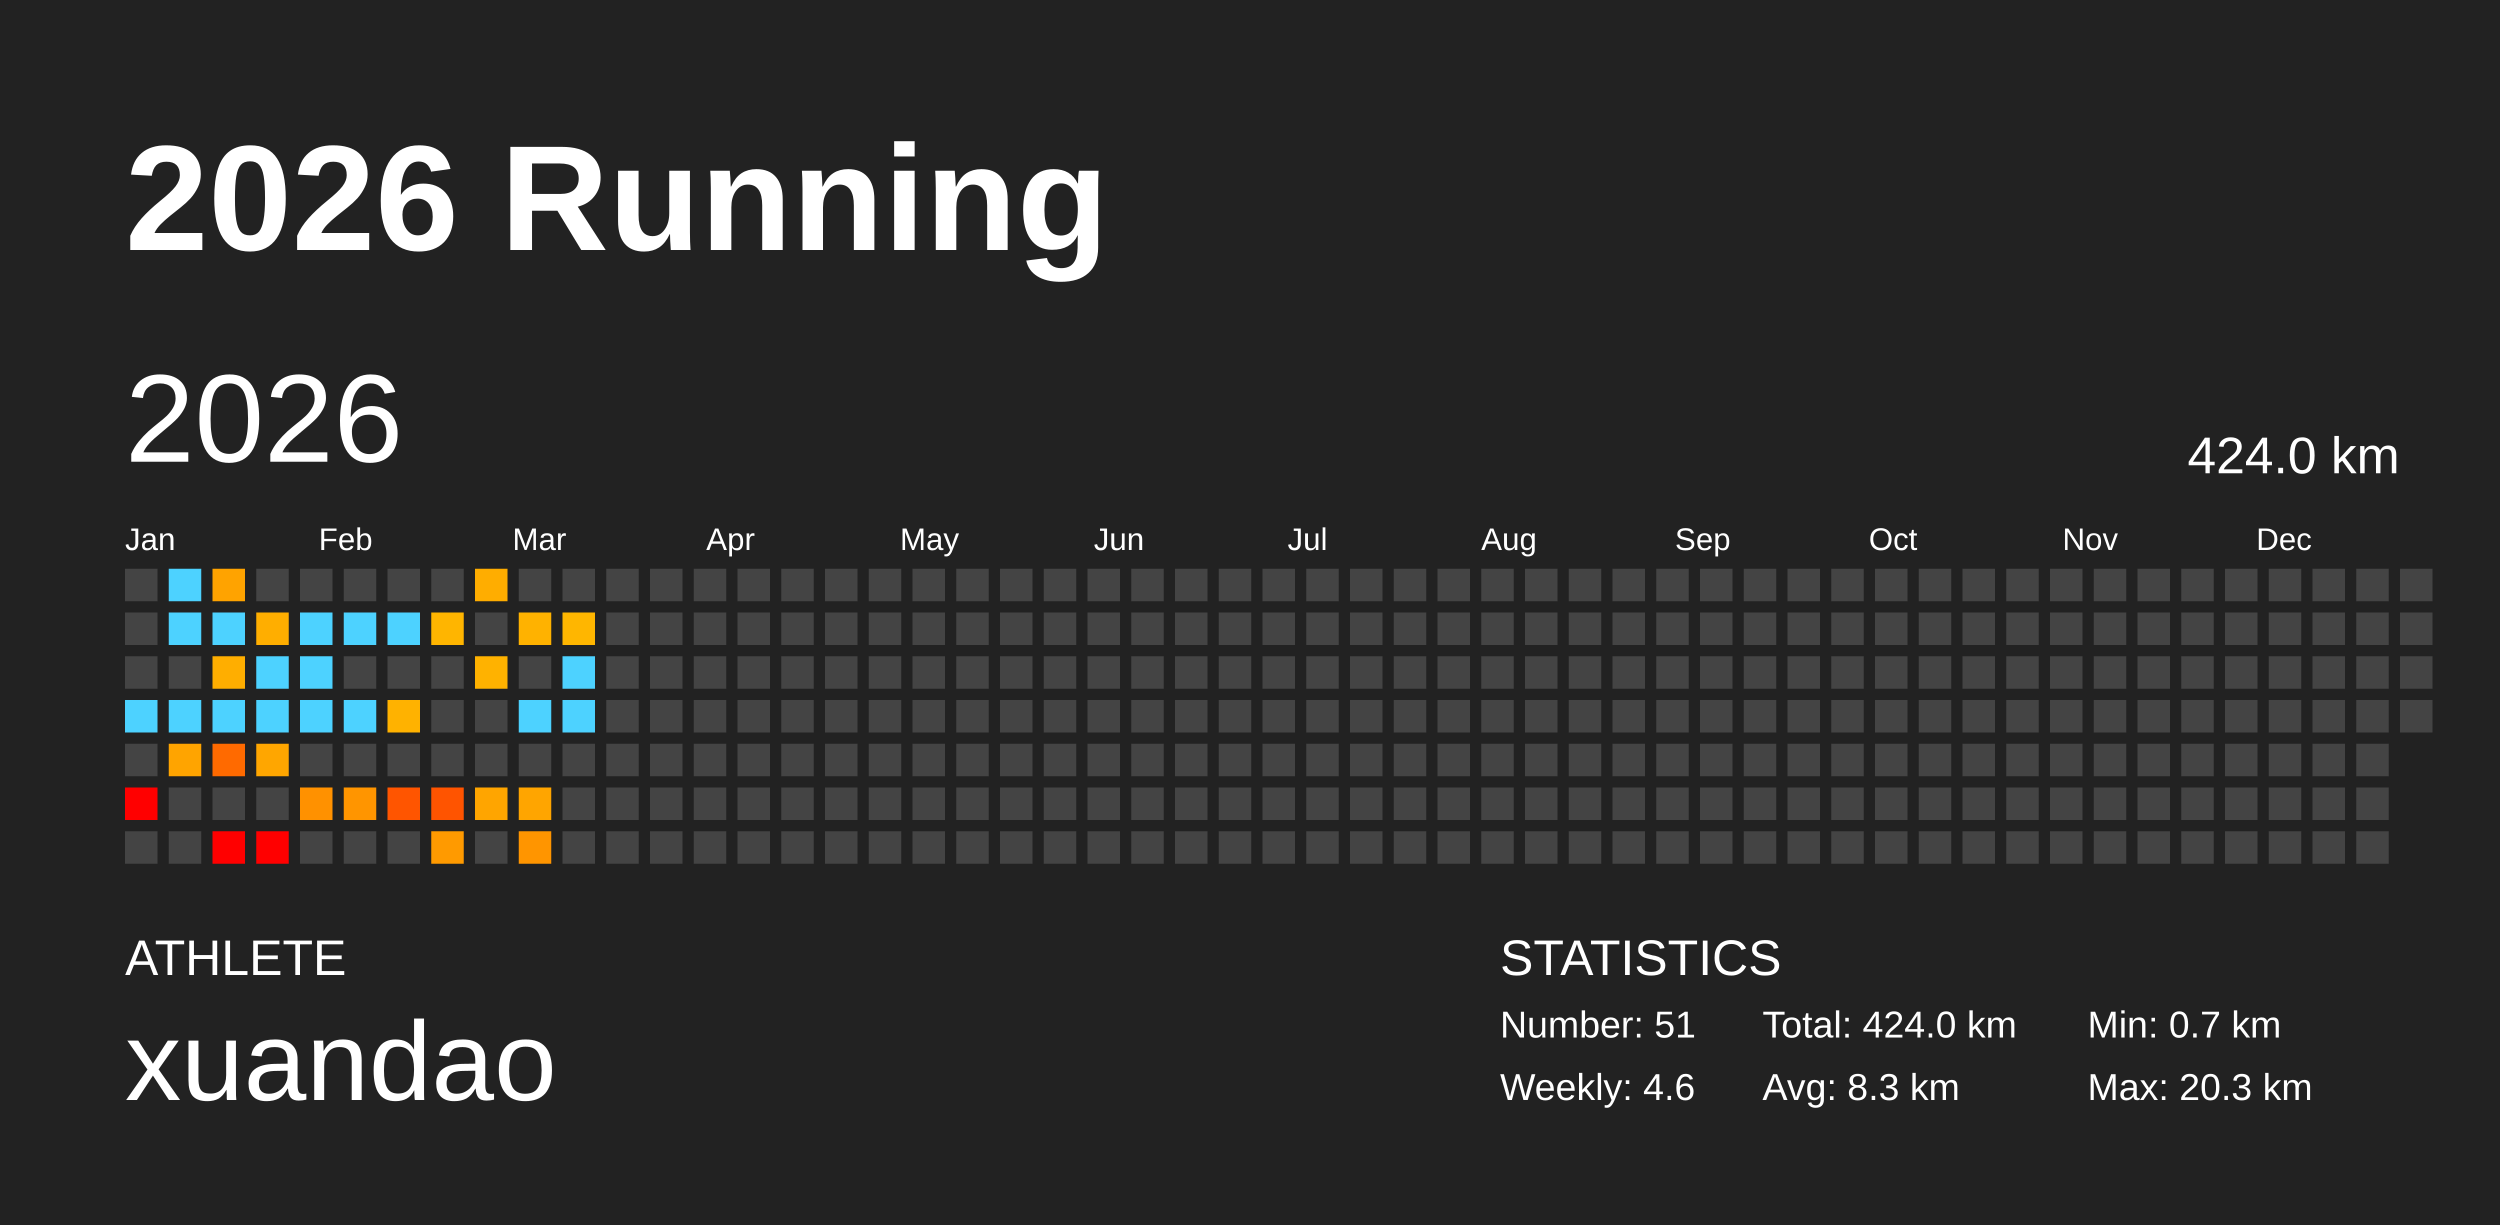
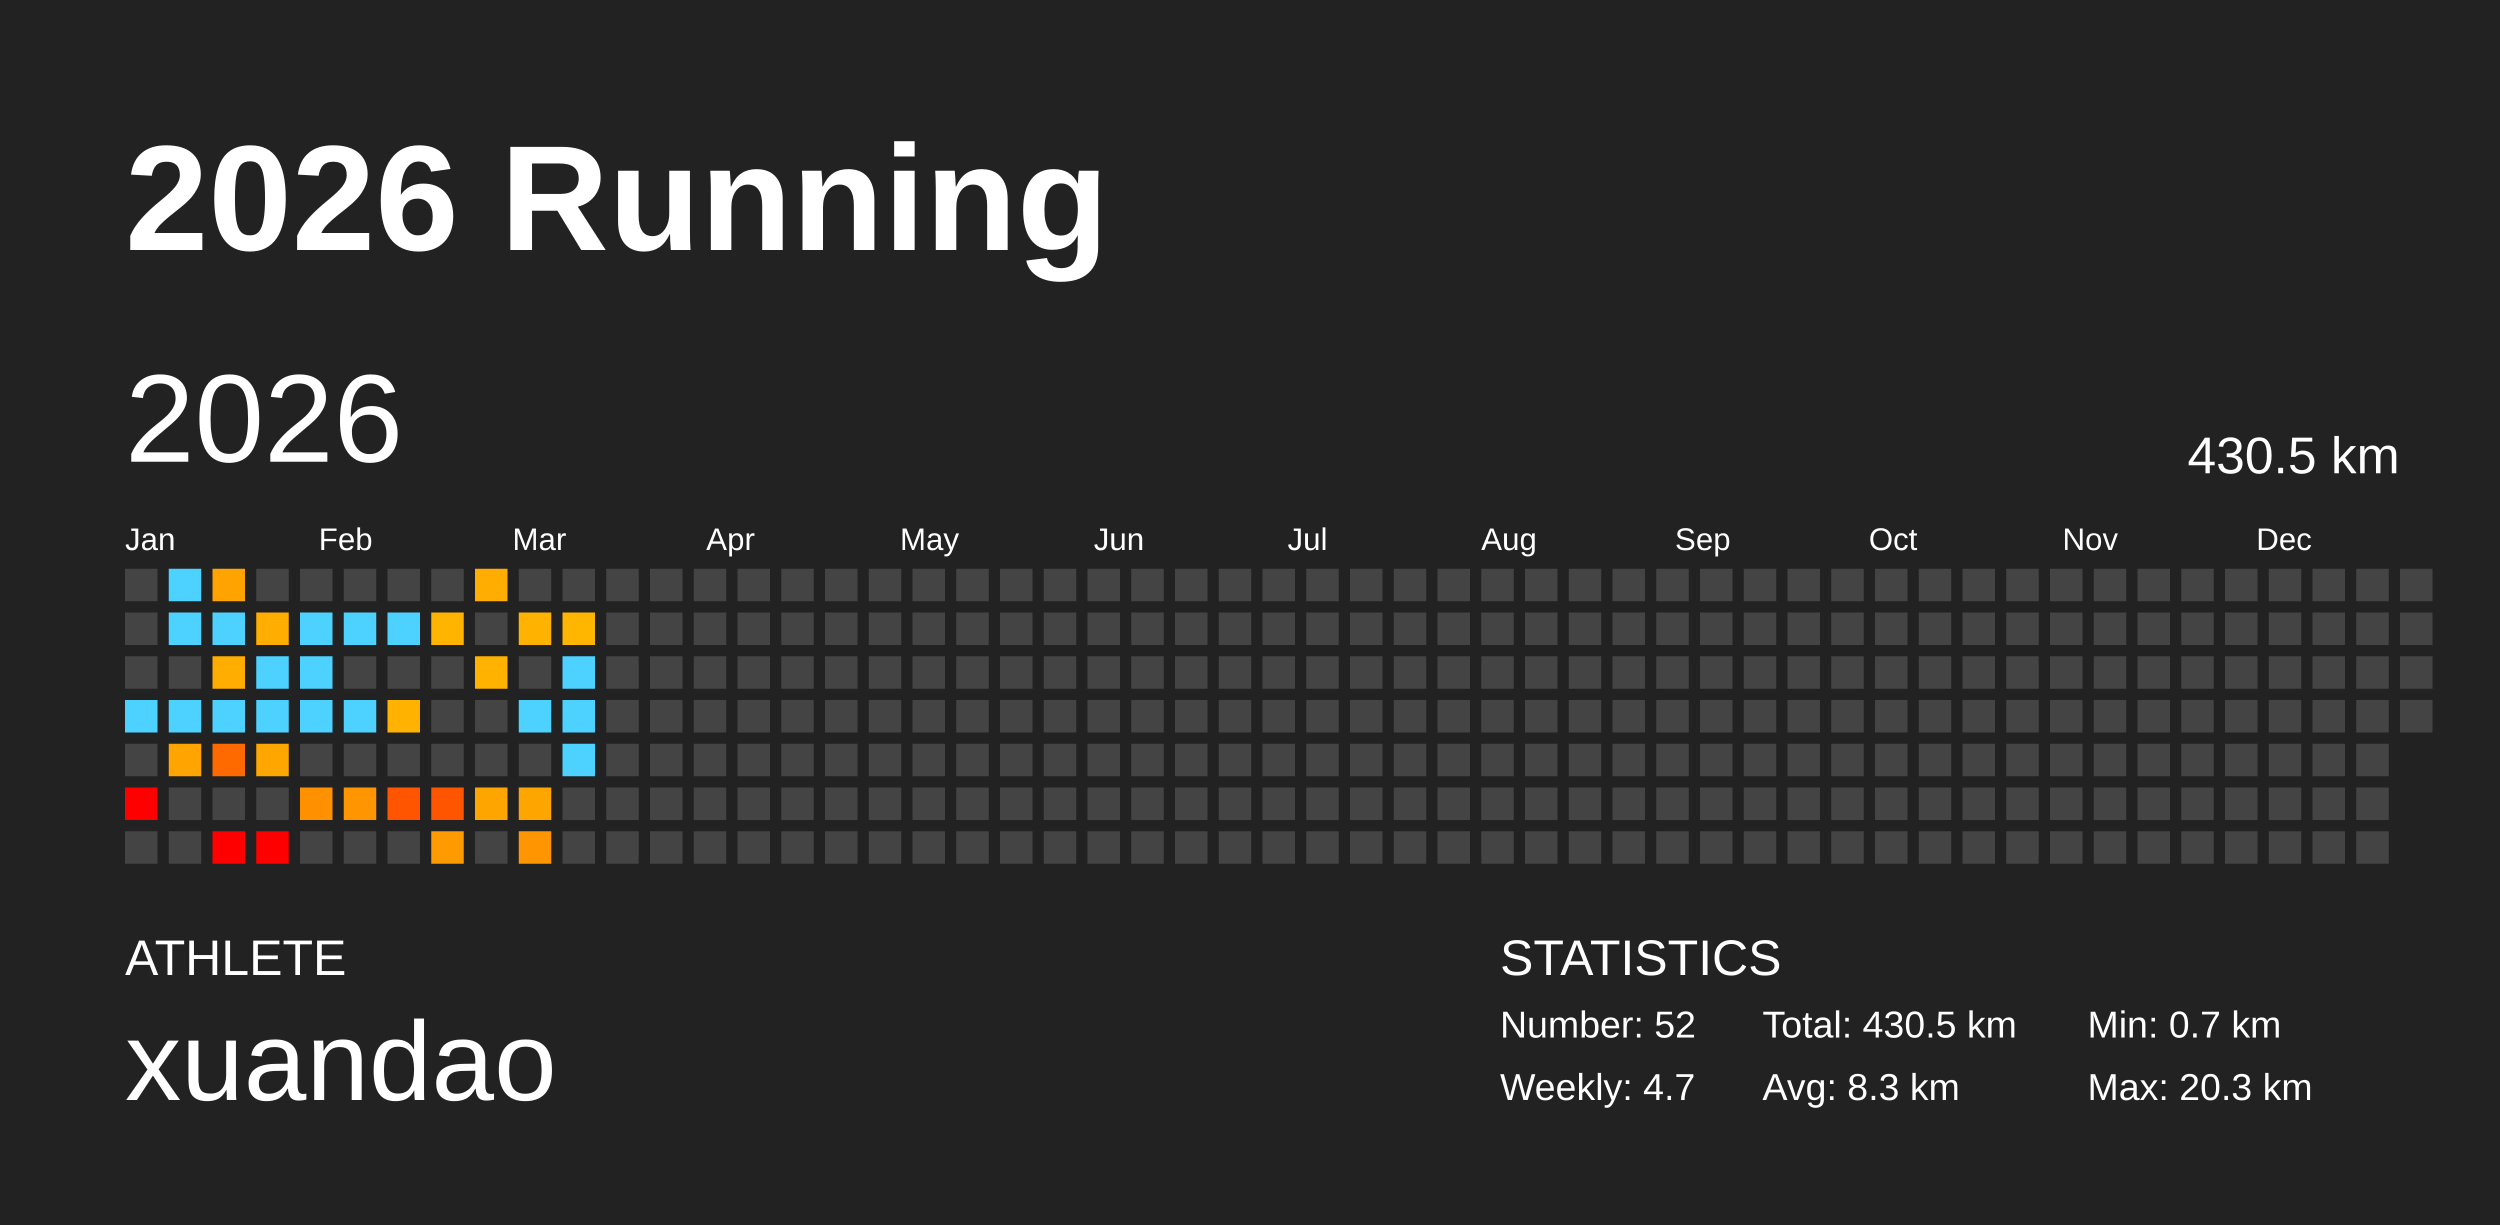
<svg xmlns="http://www.w3.org/2000/svg" baseProfile="full" height="98mm" version="1.1" viewBox="0,0,200,98" width="200mm">
  <defs />
  <rect fill="#222222" height="98" width="200" x="0" y="0" />
  <text fill="#FFFFFF" style="font-size:12px; font-family:Arial; font-weight:bold;" x="10" y="20">2026 Running</text>
  <text fill="#FFFFFF" style="font-size:4px; font-family:Arial" x="10" y="78">ATHLETE</text>
  <text fill="#FFFFFF" style="font-size:9px; font-family:Arial" x="10" y="88">xuandao</text>
  <text fill="#FFFFFF" style="font-size:4px; font-family:Arial" x="120" y="78">STATISTICS</text>
-   <text fill="#FFFFFF" style="font-size:3px; font-family:Arial" x="120" y="83">Number: 51</text>
-   <text fill="#FFFFFF" style="font-size:3px; font-family:Arial" x="120" y="88">Weekly: 4.6</text>
-   <text fill="#FFFFFF" style="font-size:3px; font-family:Arial" x="141" y="83">Total: 424.0 km</text>
+   <text fill="#FFFFFF" style="font-size:3px; font-family:Arial" x="120" y="83">Number: 52</text>
+   <text fill="#FFFFFF" style="font-size:3px; font-family:Arial" x="120" y="88">Weekly: 4.7</text>
+   <text fill="#FFFFFF" style="font-size:3px; font-family:Arial" x="141" y="83">Total: 430.5 km</text>
  <text fill="#FFFFFF" style="font-size:3px; font-family:Arial" x="141" y="88">Avg: 8.3 km</text>
  <text fill="#FFFFFF" style="font-size:3px; font-family:Arial" x="167" y="83">Min: 0.7 km</text>
  <text fill="#FFFFFF" style="font-size:3px; font-family:Arial" x="167" y="88">Max: 20.3 km</text>
  <text dominant-baseline="hanging" fill="#FFFFFF" style="font-size:10.0px; font-family:Arial;" x="10" y="30">2026</text>
-   <text dominant-baseline="hanging" fill="#FFFFFF" style="font-size:4.125px; font-family:Arial;" x="175" y="35">424.0 km</text>
+   <text dominant-baseline="hanging" fill="#FFFFFF" style="font-size:4.125px; font-family:Arial;" x="175" y="35">430.5 km</text>
  <text fill="#FFFFFF" style="font-size:2.5px; font-family:Arial" x="10.0" y="44">Jan</text>
  <text fill="#FFFFFF" style="font-size:2.5px; font-family:Arial" x="25.5" y="44">Feb</text>
  <text fill="#FFFFFF" style="font-size:2.5px; font-family:Arial" x="41.0" y="44">Mar</text>
  <text fill="#FFFFFF" style="font-size:2.5px; font-family:Arial" x="56.5" y="44">Apr</text>
  <text fill="#FFFFFF" style="font-size:2.5px; font-family:Arial" x="72.0" y="44">May</text>
  <text fill="#FFFFFF" style="font-size:2.5px; font-family:Arial" x="87.5" y="44">Jun</text>
  <text fill="#FFFFFF" style="font-size:2.5px; font-family:Arial" x="103.0" y="44">Jul</text>
  <text fill="#FFFFFF" style="font-size:2.5px; font-family:Arial" x="118.5" y="44">Aug</text>
  <text fill="#FFFFFF" style="font-size:2.5px; font-family:Arial" x="134.0" y="44">Sep</text>
  <text fill="#FFFFFF" style="font-size:2.5px; font-family:Arial" x="149.5" y="44">Oct</text>
  <text fill="#FFFFFF" style="font-size:2.5px; font-family:Arial" x="165.0" y="44">Nov</text>
  <text fill="#FFFFFF" style="font-size:2.5px; font-family:Arial" x="180.5" y="44">Dec</text>
  <rect fill="#444444" height="2.6" width="2.6" x="10.0" y="45.5" />
  <rect fill="#444444" height="2.6" width="2.6" x="10.0" y="49.0" />
  <rect fill="#444444" height="2.6" width="2.6" x="10.0" y="52.5" />
  <rect fill="#4dd2ff" height="2.6" width="2.6" x="10.0" y="56.0" />
  <rect fill="#444444" height="2.6" width="2.6" x="10.0" y="59.5" />
  <rect fill="red" height="2.6" width="2.6" x="10.0" y="63.0" />
  <rect fill="#444444" height="2.6" width="2.6" x="10.0" y="66.5" />
  <rect fill="#4dd2ff" height="2.6" width="2.6" x="13.5" y="45.5" />
  <rect fill="#4dd2ff" height="2.6" width="2.6" x="13.5" y="49.0" />
  <rect fill="#444444" height="2.6" width="2.6" x="13.5" y="52.5" />
  <rect fill="#4dd2ff" height="2.6" width="2.6" x="13.5" y="56.0" />
  <rect fill="#ffa400" height="2.6" width="2.6" x="13.5" y="59.5" />
  <rect fill="#444444" height="2.6" width="2.6" x="13.5" y="63.0" />
  <rect fill="#444444" height="2.6" width="2.6" x="13.5" y="66.5" />
  <rect fill="#ffa300" height="2.6" width="2.6" x="17.0" y="45.5" />
  <rect fill="#4dd2ff" height="2.6" width="2.6" x="17.0" y="49.0" />
  <rect fill="#ffae00" height="2.6" width="2.6" x="17.0" y="52.5" />
  <rect fill="#4dd2ff" height="2.6" width="2.6" x="17.0" y="56.0" />
  <rect fill="#ff6a00" height="2.6" width="2.6" x="17.0" y="59.5" />
  <rect fill="#444444" height="2.6" width="2.6" x="17.0" y="63.0" />
  <rect fill="red" height="2.6" width="2.6" x="17.0" y="66.5" />
  <rect fill="#444444" height="2.6" width="2.6" x="20.5" y="45.5" />
  <rect fill="#ffae00" height="2.6" width="2.6" x="20.5" y="49.0" />
  <rect fill="#4dd2ff" height="2.6" width="2.6" x="20.5" y="52.5" />
  <rect fill="#4dd2ff" height="2.6" width="2.6" x="20.5" y="56.0" />
  <rect fill="#ffa600" height="2.6" width="2.6" x="20.5" y="59.5" />
  <rect fill="#444444" height="2.6" width="2.6" x="20.5" y="63.0" />
  <rect fill="red" height="2.6" width="2.6" x="20.5" y="66.5" />
  <rect fill="#444444" height="2.6" width="2.6" x="24.0" y="45.5" />
  <rect fill="#4dd2ff" height="2.6" width="2.6" x="24.0" y="49.0" />
  <rect fill="#4dd2ff" height="2.6" width="2.6" x="24.0" y="52.5" />
  <rect fill="#4dd2ff" height="2.6" width="2.6" x="24.0" y="56.0" />
  <rect fill="#444444" height="2.6" width="2.6" x="24.0" y="59.5" />
  <rect fill="#ff9100" height="2.6" width="2.6" x="24.0" y="63.0" />
  <rect fill="#444444" height="2.6" width="2.6" x="24.0" y="66.5" />
  <rect fill="#444444" height="2.6" width="2.6" x="27.5" y="45.5" />
  <rect fill="#4dd2ff" height="2.6" width="2.6" x="27.5" y="49.0" />
  <rect fill="#444444" height="2.6" width="2.6" x="27.5" y="52.5" />
  <rect fill="#4dd2ff" height="2.6" width="2.6" x="27.5" y="56.0" />
  <rect fill="#444444" height="2.6" width="2.6" x="27.5" y="59.5" />
  <rect fill="#ff9500" height="2.6" width="2.6" x="27.5" y="63.0" />
  <rect fill="#444444" height="2.6" width="2.6" x="27.5" y="66.5" />
  <rect fill="#444444" height="2.6" width="2.6" x="31.0" y="45.5" />
  <rect fill="#4dd2ff" height="2.6" width="2.6" x="31.0" y="49.0" />
  <rect fill="#444444" height="2.6" width="2.6" x="31.0" y="52.5" />
  <rect fill="#ffb200" height="2.6" width="2.6" x="31.0" y="56.0" />
  <rect fill="#444444" height="2.6" width="2.6" x="31.0" y="59.5" />
  <rect fill="#ff5500" height="2.6" width="2.6" x="31.0" y="63.0" />
  <rect fill="#444444" height="2.6" width="2.6" x="31.0" y="66.5" />
  <rect fill="#444444" height="2.6" width="2.6" x="34.5" y="45.5" />
  <rect fill="#ffb500" height="2.6" width="2.6" x="34.5" y="49.0" />
  <rect fill="#444444" height="2.6" width="2.6" x="34.5" y="52.5" />
  <rect fill="#444444" height="2.6" width="2.6" x="34.5" y="56.0" />
  <rect fill="#444444" height="2.6" width="2.6" x="34.5" y="59.5" />
  <rect fill="#ff5400" height="2.6" width="2.6" x="34.5" y="63.0" />
  <rect fill="#ff9a00" height="2.6" width="2.6" x="34.5" y="66.5" />
  <rect fill="#ffad00" height="2.6" width="2.6" x="38.0" y="45.5" />
  <rect fill="#444444" height="2.6" width="2.6" x="38.0" y="49.0" />
  <rect fill="#ffb200" height="2.6" width="2.6" x="38.0" y="52.5" />
  <rect fill="#444444" height="2.6" width="2.6" x="38.0" y="56.0" />
  <rect fill="#444444" height="2.6" width="2.6" x="38.0" y="59.5" />
  <rect fill="#ffa500" height="2.6" width="2.6" x="38.0" y="63.0" />
  <rect fill="#444444" height="2.6" width="2.6" x="38.0" y="66.5" />
  <rect fill="#444444" height="2.6" width="2.6" x="41.5" y="45.5" />
  <rect fill="#ffb200" height="2.6" width="2.6" x="41.5" y="49.0" />
  <rect fill="#444444" height="2.6" width="2.6" x="41.5" y="52.5" />
  <rect fill="#4dd2ff" height="2.6" width="2.6" x="41.5" y="56.0" />
  <rect fill="#444444" height="2.6" width="2.6" x="41.5" y="59.5" />
  <rect fill="#ffa500" height="2.6" width="2.6" x="41.5" y="63.0" />
  <rect fill="#ff9500" height="2.6" width="2.6" x="41.5" y="66.5" />
  <rect fill="#444444" height="2.6" width="2.6" x="45.0" y="45.5" />
  <rect fill="#ffb600" height="2.6" width="2.6" x="45.0" y="49.0" />
  <rect fill="#4dd2ff" height="2.6" width="2.6" x="45.0" y="52.5" />
  <rect fill="#4dd2ff" height="2.6" width="2.6" x="45.0" y="56.0" />
-   <rect fill="#444444" height="2.6" width="2.6" x="45.0" y="59.5" />
+   <rect fill="#4dd2ff" height="2.6" width="2.6" x="45.0" y="59.5" />
  <rect fill="#444444" height="2.6" width="2.6" x="45.0" y="63.0" />
  <rect fill="#444444" height="2.6" width="2.6" x="45.0" y="66.5" />
  <rect fill="#444444" height="2.6" width="2.6" x="48.5" y="45.5" />
  <rect fill="#444444" height="2.6" width="2.6" x="48.5" y="49.0" />
  <rect fill="#444444" height="2.6" width="2.6" x="48.5" y="52.5" />
  <rect fill="#444444" height="2.6" width="2.6" x="48.5" y="56.0" />
  <rect fill="#444444" height="2.6" width="2.6" x="48.5" y="59.5" />
  <rect fill="#444444" height="2.6" width="2.6" x="48.5" y="63.0" />
  <rect fill="#444444" height="2.6" width="2.6" x="48.5" y="66.5" />
  <rect fill="#444444" height="2.6" width="2.6" x="52.0" y="45.5" />
  <rect fill="#444444" height="2.6" width="2.6" x="52.0" y="49.0" />
  <rect fill="#444444" height="2.6" width="2.6" x="52.0" y="52.5" />
  <rect fill="#444444" height="2.6" width="2.6" x="52.0" y="56.0" />
  <rect fill="#444444" height="2.6" width="2.6" x="52.0" y="59.5" />
  <rect fill="#444444" height="2.6" width="2.6" x="52.0" y="63.0" />
  <rect fill="#444444" height="2.6" width="2.6" x="52.0" y="66.5" />
  <rect fill="#444444" height="2.6" width="2.6" x="55.5" y="45.5" />
  <rect fill="#444444" height="2.6" width="2.6" x="55.5" y="49.0" />
  <rect fill="#444444" height="2.6" width="2.6" x="55.5" y="52.5" />
  <rect fill="#444444" height="2.6" width="2.6" x="55.5" y="56.0" />
  <rect fill="#444444" height="2.6" width="2.6" x="55.5" y="59.5" />
  <rect fill="#444444" height="2.6" width="2.6" x="55.5" y="63.0" />
  <rect fill="#444444" height="2.6" width="2.6" x="55.5" y="66.5" />
  <rect fill="#444444" height="2.6" width="2.6" x="59.0" y="45.5" />
  <rect fill="#444444" height="2.6" width="2.6" x="59.0" y="49.0" />
  <rect fill="#444444" height="2.6" width="2.6" x="59.0" y="52.5" />
  <rect fill="#444444" height="2.6" width="2.6" x="59.0" y="56.0" />
  <rect fill="#444444" height="2.6" width="2.6" x="59.0" y="59.5" />
  <rect fill="#444444" height="2.6" width="2.6" x="59.0" y="63.0" />
  <rect fill="#444444" height="2.6" width="2.6" x="59.0" y="66.5" />
  <rect fill="#444444" height="2.6" width="2.6" x="62.5" y="45.5" />
  <rect fill="#444444" height="2.6" width="2.6" x="62.5" y="49.0" />
  <rect fill="#444444" height="2.6" width="2.6" x="62.5" y="52.5" />
  <rect fill="#444444" height="2.6" width="2.6" x="62.5" y="56.0" />
  <rect fill="#444444" height="2.6" width="2.6" x="62.5" y="59.5" />
  <rect fill="#444444" height="2.6" width="2.6" x="62.5" y="63.0" />
  <rect fill="#444444" height="2.6" width="2.6" x="62.5" y="66.5" />
  <rect fill="#444444" height="2.6" width="2.6" x="66.0" y="45.5" />
  <rect fill="#444444" height="2.6" width="2.6" x="66.0" y="49.0" />
  <rect fill="#444444" height="2.6" width="2.6" x="66.0" y="52.5" />
  <rect fill="#444444" height="2.6" width="2.6" x="66.0" y="56.0" />
  <rect fill="#444444" height="2.6" width="2.6" x="66.0" y="59.5" />
  <rect fill="#444444" height="2.6" width="2.6" x="66.0" y="63.0" />
  <rect fill="#444444" height="2.6" width="2.6" x="66.0" y="66.5" />
  <rect fill="#444444" height="2.6" width="2.6" x="69.5" y="45.5" />
  <rect fill="#444444" height="2.6" width="2.6" x="69.5" y="49.0" />
  <rect fill="#444444" height="2.6" width="2.6" x="69.5" y="52.5" />
  <rect fill="#444444" height="2.6" width="2.6" x="69.5" y="56.0" />
  <rect fill="#444444" height="2.6" width="2.6" x="69.5" y="59.5" />
  <rect fill="#444444" height="2.6" width="2.6" x="69.5" y="63.0" />
  <rect fill="#444444" height="2.6" width="2.6" x="69.5" y="66.5" />
  <rect fill="#444444" height="2.6" width="2.6" x="73.0" y="45.5" />
  <rect fill="#444444" height="2.6" width="2.6" x="73.0" y="49.0" />
  <rect fill="#444444" height="2.6" width="2.6" x="73.0" y="52.5" />
  <rect fill="#444444" height="2.6" width="2.6" x="73.0" y="56.0" />
  <rect fill="#444444" height="2.6" width="2.6" x="73.0" y="59.5" />
  <rect fill="#444444" height="2.6" width="2.6" x="73.0" y="63.0" />
  <rect fill="#444444" height="2.6" width="2.6" x="73.0" y="66.5" />
  <rect fill="#444444" height="2.6" width="2.6" x="76.5" y="45.5" />
  <rect fill="#444444" height="2.6" width="2.6" x="76.5" y="49.0" />
  <rect fill="#444444" height="2.6" width="2.6" x="76.5" y="52.5" />
  <rect fill="#444444" height="2.6" width="2.6" x="76.5" y="56.0" />
  <rect fill="#444444" height="2.6" width="2.6" x="76.5" y="59.5" />
  <rect fill="#444444" height="2.6" width="2.6" x="76.5" y="63.0" />
  <rect fill="#444444" height="2.6" width="2.6" x="76.5" y="66.5" />
  <rect fill="#444444" height="2.6" width="2.6" x="80.0" y="45.5" />
  <rect fill="#444444" height="2.6" width="2.6" x="80.0" y="49.0" />
  <rect fill="#444444" height="2.6" width="2.6" x="80.0" y="52.5" />
  <rect fill="#444444" height="2.6" width="2.6" x="80.0" y="56.0" />
  <rect fill="#444444" height="2.6" width="2.6" x="80.0" y="59.5" />
  <rect fill="#444444" height="2.6" width="2.6" x="80.0" y="63.0" />
  <rect fill="#444444" height="2.6" width="2.6" x="80.0" y="66.5" />
  <rect fill="#444444" height="2.6" width="2.6" x="83.5" y="45.5" />
  <rect fill="#444444" height="2.6" width="2.6" x="83.5" y="49.0" />
  <rect fill="#444444" height="2.6" width="2.6" x="83.5" y="52.5" />
  <rect fill="#444444" height="2.6" width="2.6" x="83.5" y="56.0" />
  <rect fill="#444444" height="2.6" width="2.6" x="83.5" y="59.5" />
  <rect fill="#444444" height="2.6" width="2.6" x="83.5" y="63.0" />
  <rect fill="#444444" height="2.6" width="2.6" x="83.5" y="66.5" />
  <rect fill="#444444" height="2.6" width="2.6" x="87.0" y="45.5" />
  <rect fill="#444444" height="2.6" width="2.6" x="87.0" y="49.0" />
  <rect fill="#444444" height="2.6" width="2.6" x="87.0" y="52.5" />
  <rect fill="#444444" height="2.6" width="2.6" x="87.0" y="56.0" />
  <rect fill="#444444" height="2.6" width="2.6" x="87.0" y="59.5" />
  <rect fill="#444444" height="2.6" width="2.6" x="87.0" y="63.0" />
  <rect fill="#444444" height="2.6" width="2.6" x="87.0" y="66.5" />
  <rect fill="#444444" height="2.6" width="2.6" x="90.5" y="45.5" />
  <rect fill="#444444" height="2.6" width="2.6" x="90.5" y="49.0" />
  <rect fill="#444444" height="2.6" width="2.6" x="90.5" y="52.5" />
  <rect fill="#444444" height="2.6" width="2.6" x="90.5" y="56.0" />
  <rect fill="#444444" height="2.6" width="2.6" x="90.5" y="59.5" />
  <rect fill="#444444" height="2.6" width="2.6" x="90.5" y="63.0" />
  <rect fill="#444444" height="2.6" width="2.6" x="90.5" y="66.5" />
  <rect fill="#444444" height="2.6" width="2.6" x="94.0" y="45.5" />
  <rect fill="#444444" height="2.6" width="2.6" x="94.0" y="49.0" />
  <rect fill="#444444" height="2.6" width="2.6" x="94.0" y="52.5" />
  <rect fill="#444444" height="2.6" width="2.6" x="94.0" y="56.0" />
  <rect fill="#444444" height="2.6" width="2.6" x="94.0" y="59.5" />
  <rect fill="#444444" height="2.6" width="2.6" x="94.0" y="63.0" />
  <rect fill="#444444" height="2.6" width="2.6" x="94.0" y="66.5" />
  <rect fill="#444444" height="2.6" width="2.6" x="97.5" y="45.5" />
  <rect fill="#444444" height="2.6" width="2.6" x="97.5" y="49.0" />
  <rect fill="#444444" height="2.6" width="2.6" x="97.5" y="52.5" />
  <rect fill="#444444" height="2.6" width="2.6" x="97.5" y="56.0" />
  <rect fill="#444444" height="2.6" width="2.6" x="97.5" y="59.5" />
  <rect fill="#444444" height="2.6" width="2.6" x="97.5" y="63.0" />
  <rect fill="#444444" height="2.6" width="2.6" x="97.5" y="66.5" />
  <rect fill="#444444" height="2.6" width="2.6" x="101.0" y="45.5" />
  <rect fill="#444444" height="2.6" width="2.6" x="101.0" y="49.0" />
  <rect fill="#444444" height="2.6" width="2.6" x="101.0" y="52.5" />
  <rect fill="#444444" height="2.6" width="2.6" x="101.0" y="56.0" />
  <rect fill="#444444" height="2.6" width="2.6" x="101.0" y="59.5" />
  <rect fill="#444444" height="2.6" width="2.6" x="101.0" y="63.0" />
  <rect fill="#444444" height="2.6" width="2.6" x="101.0" y="66.5" />
  <rect fill="#444444" height="2.6" width="2.6" x="104.5" y="45.5" />
  <rect fill="#444444" height="2.6" width="2.6" x="104.5" y="49.0" />
  <rect fill="#444444" height="2.6" width="2.6" x="104.5" y="52.5" />
  <rect fill="#444444" height="2.6" width="2.6" x="104.5" y="56.0" />
  <rect fill="#444444" height="2.6" width="2.6" x="104.5" y="59.5" />
  <rect fill="#444444" height="2.6" width="2.6" x="104.5" y="63.0" />
  <rect fill="#444444" height="2.6" width="2.6" x="104.5" y="66.5" />
  <rect fill="#444444" height="2.6" width="2.6" x="108.0" y="45.5" />
  <rect fill="#444444" height="2.6" width="2.6" x="108.0" y="49.0" />
  <rect fill="#444444" height="2.6" width="2.6" x="108.0" y="52.5" />
  <rect fill="#444444" height="2.6" width="2.6" x="108.0" y="56.0" />
  <rect fill="#444444" height="2.6" width="2.6" x="108.0" y="59.5" />
  <rect fill="#444444" height="2.6" width="2.6" x="108.0" y="63.0" />
  <rect fill="#444444" height="2.6" width="2.6" x="108.0" y="66.5" />
  <rect fill="#444444" height="2.6" width="2.6" x="111.5" y="45.5" />
  <rect fill="#444444" height="2.6" width="2.6" x="111.5" y="49.0" />
  <rect fill="#444444" height="2.6" width="2.6" x="111.5" y="52.5" />
  <rect fill="#444444" height="2.6" width="2.6" x="111.5" y="56.0" />
  <rect fill="#444444" height="2.6" width="2.6" x="111.5" y="59.5" />
  <rect fill="#444444" height="2.6" width="2.6" x="111.5" y="63.0" />
  <rect fill="#444444" height="2.6" width="2.6" x="111.5" y="66.5" />
  <rect fill="#444444" height="2.6" width="2.6" x="115.0" y="45.5" />
  <rect fill="#444444" height="2.6" width="2.6" x="115.0" y="49.0" />
  <rect fill="#444444" height="2.6" width="2.6" x="115.0" y="52.5" />
  <rect fill="#444444" height="2.6" width="2.6" x="115.0" y="56.0" />
  <rect fill="#444444" height="2.6" width="2.6" x="115.0" y="59.5" />
  <rect fill="#444444" height="2.6" width="2.6" x="115.0" y="63.0" />
  <rect fill="#444444" height="2.6" width="2.6" x="115.0" y="66.5" />
  <rect fill="#444444" height="2.6" width="2.6" x="118.5" y="45.5" />
  <rect fill="#444444" height="2.6" width="2.6" x="118.5" y="49.0" />
  <rect fill="#444444" height="2.6" width="2.6" x="118.5" y="52.5" />
  <rect fill="#444444" height="2.6" width="2.6" x="118.5" y="56.0" />
  <rect fill="#444444" height="2.6" width="2.6" x="118.5" y="59.5" />
  <rect fill="#444444" height="2.6" width="2.6" x="118.5" y="63.0" />
  <rect fill="#444444" height="2.6" width="2.6" x="118.5" y="66.5" />
  <rect fill="#444444" height="2.6" width="2.6" x="122.0" y="45.5" />
  <rect fill="#444444" height="2.6" width="2.6" x="122.0" y="49.0" />
  <rect fill="#444444" height="2.6" width="2.6" x="122.0" y="52.5" />
  <rect fill="#444444" height="2.6" width="2.6" x="122.0" y="56.0" />
  <rect fill="#444444" height="2.6" width="2.6" x="122.0" y="59.5" />
  <rect fill="#444444" height="2.6" width="2.6" x="122.0" y="63.0" />
  <rect fill="#444444" height="2.6" width="2.6" x="122.0" y="66.5" />
  <rect fill="#444444" height="2.6" width="2.6" x="125.5" y="45.5" />
  <rect fill="#444444" height="2.6" width="2.6" x="125.5" y="49.0" />
  <rect fill="#444444" height="2.6" width="2.6" x="125.5" y="52.5" />
  <rect fill="#444444" height="2.6" width="2.6" x="125.5" y="56.0" />
  <rect fill="#444444" height="2.6" width="2.6" x="125.5" y="59.5" />
  <rect fill="#444444" height="2.6" width="2.6" x="125.5" y="63.0" />
  <rect fill="#444444" height="2.6" width="2.6" x="125.5" y="66.5" />
  <rect fill="#444444" height="2.6" width="2.6" x="129.0" y="45.5" />
  <rect fill="#444444" height="2.6" width="2.6" x="129.0" y="49.0" />
  <rect fill="#444444" height="2.6" width="2.6" x="129.0" y="52.5" />
  <rect fill="#444444" height="2.6" width="2.6" x="129.0" y="56.0" />
  <rect fill="#444444" height="2.6" width="2.6" x="129.0" y="59.5" />
  <rect fill="#444444" height="2.6" width="2.6" x="129.0" y="63.0" />
  <rect fill="#444444" height="2.6" width="2.6" x="129.0" y="66.5" />
  <rect fill="#444444" height="2.6" width="2.6" x="132.5" y="45.5" />
  <rect fill="#444444" height="2.6" width="2.6" x="132.5" y="49.0" />
  <rect fill="#444444" height="2.6" width="2.6" x="132.5" y="52.5" />
  <rect fill="#444444" height="2.6" width="2.6" x="132.5" y="56.0" />
  <rect fill="#444444" height="2.6" width="2.6" x="132.5" y="59.5" />
  <rect fill="#444444" height="2.6" width="2.6" x="132.5" y="63.0" />
  <rect fill="#444444" height="2.6" width="2.6" x="132.5" y="66.5" />
  <rect fill="#444444" height="2.6" width="2.6" x="136.0" y="45.5" />
  <rect fill="#444444" height="2.6" width="2.6" x="136.0" y="49.0" />
  <rect fill="#444444" height="2.6" width="2.6" x="136.0" y="52.5" />
  <rect fill="#444444" height="2.6" width="2.6" x="136.0" y="56.0" />
  <rect fill="#444444" height="2.6" width="2.6" x="136.0" y="59.5" />
  <rect fill="#444444" height="2.6" width="2.6" x="136.0" y="63.0" />
  <rect fill="#444444" height="2.6" width="2.6" x="136.0" y="66.5" />
  <rect fill="#444444" height="2.6" width="2.6" x="139.5" y="45.5" />
  <rect fill="#444444" height="2.6" width="2.6" x="139.5" y="49.0" />
  <rect fill="#444444" height="2.6" width="2.6" x="139.5" y="52.5" />
  <rect fill="#444444" height="2.6" width="2.6" x="139.5" y="56.0" />
  <rect fill="#444444" height="2.6" width="2.6" x="139.5" y="59.5" />
  <rect fill="#444444" height="2.6" width="2.6" x="139.5" y="63.0" />
  <rect fill="#444444" height="2.6" width="2.6" x="139.5" y="66.5" />
  <rect fill="#444444" height="2.6" width="2.6" x="143.0" y="45.5" />
  <rect fill="#444444" height="2.6" width="2.6" x="143.0" y="49.0" />
  <rect fill="#444444" height="2.6" width="2.6" x="143.0" y="52.5" />
  <rect fill="#444444" height="2.6" width="2.6" x="143.0" y="56.0" />
  <rect fill="#444444" height="2.6" width="2.6" x="143.0" y="59.5" />
  <rect fill="#444444" height="2.6" width="2.6" x="143.0" y="63.0" />
  <rect fill="#444444" height="2.6" width="2.6" x="143.0" y="66.5" />
  <rect fill="#444444" height="2.6" width="2.6" x="146.5" y="45.5" />
  <rect fill="#444444" height="2.6" width="2.6" x="146.5" y="49.0" />
  <rect fill="#444444" height="2.6" width="2.6" x="146.5" y="52.5" />
  <rect fill="#444444" height="2.6" width="2.6" x="146.5" y="56.0" />
  <rect fill="#444444" height="2.6" width="2.6" x="146.5" y="59.5" />
  <rect fill="#444444" height="2.6" width="2.6" x="146.5" y="63.0" />
  <rect fill="#444444" height="2.6" width="2.6" x="146.5" y="66.5" />
  <rect fill="#444444" height="2.6" width="2.6" x="150.0" y="45.5" />
  <rect fill="#444444" height="2.6" width="2.6" x="150.0" y="49.0" />
  <rect fill="#444444" height="2.6" width="2.6" x="150.0" y="52.5" />
  <rect fill="#444444" height="2.6" width="2.6" x="150.0" y="56.0" />
  <rect fill="#444444" height="2.6" width="2.6" x="150.0" y="59.5" />
  <rect fill="#444444" height="2.6" width="2.6" x="150.0" y="63.0" />
  <rect fill="#444444" height="2.6" width="2.6" x="150.0" y="66.5" />
  <rect fill="#444444" height="2.6" width="2.6" x="153.5" y="45.5" />
  <rect fill="#444444" height="2.6" width="2.6" x="153.5" y="49.0" />
  <rect fill="#444444" height="2.6" width="2.6" x="153.5" y="52.5" />
  <rect fill="#444444" height="2.6" width="2.6" x="153.5" y="56.0" />
  <rect fill="#444444" height="2.6" width="2.6" x="153.5" y="59.5" />
  <rect fill="#444444" height="2.6" width="2.6" x="153.5" y="63.0" />
  <rect fill="#444444" height="2.6" width="2.6" x="153.5" y="66.5" />
  <rect fill="#444444" height="2.6" width="2.6" x="157.0" y="45.5" />
  <rect fill="#444444" height="2.6" width="2.6" x="157.0" y="49.0" />
  <rect fill="#444444" height="2.6" width="2.6" x="157.0" y="52.5" />
  <rect fill="#444444" height="2.6" width="2.6" x="157.0" y="56.0" />
  <rect fill="#444444" height="2.6" width="2.6" x="157.0" y="59.5" />
  <rect fill="#444444" height="2.6" width="2.6" x="157.0" y="63.0" />
  <rect fill="#444444" height="2.6" width="2.6" x="157.0" y="66.5" />
  <rect fill="#444444" height="2.6" width="2.6" x="160.5" y="45.5" />
  <rect fill="#444444" height="2.6" width="2.6" x="160.5" y="49.0" />
  <rect fill="#444444" height="2.6" width="2.6" x="160.5" y="52.5" />
  <rect fill="#444444" height="2.6" width="2.6" x="160.5" y="56.0" />
  <rect fill="#444444" height="2.6" width="2.6" x="160.5" y="59.5" />
  <rect fill="#444444" height="2.6" width="2.6" x="160.5" y="63.0" />
  <rect fill="#444444" height="2.6" width="2.6" x="160.5" y="66.5" />
  <rect fill="#444444" height="2.6" width="2.6" x="164.0" y="45.5" />
  <rect fill="#444444" height="2.6" width="2.6" x="164.0" y="49.0" />
  <rect fill="#444444" height="2.6" width="2.6" x="164.0" y="52.5" />
  <rect fill="#444444" height="2.6" width="2.6" x="164.0" y="56.0" />
  <rect fill="#444444" height="2.6" width="2.6" x="164.0" y="59.5" />
  <rect fill="#444444" height="2.6" width="2.6" x="164.0" y="63.0" />
  <rect fill="#444444" height="2.6" width="2.6" x="164.0" y="66.5" />
  <rect fill="#444444" height="2.6" width="2.6" x="167.5" y="45.5" />
  <rect fill="#444444" height="2.6" width="2.6" x="167.5" y="49.0" />
  <rect fill="#444444" height="2.6" width="2.6" x="167.5" y="52.5" />
  <rect fill="#444444" height="2.6" width="2.6" x="167.5" y="56.0" />
  <rect fill="#444444" height="2.6" width="2.6" x="167.5" y="59.5" />
  <rect fill="#444444" height="2.6" width="2.6" x="167.5" y="63.0" />
  <rect fill="#444444" height="2.6" width="2.6" x="167.5" y="66.5" />
  <rect fill="#444444" height="2.6" width="2.6" x="171.0" y="45.5" />
  <rect fill="#444444" height="2.6" width="2.6" x="171.0" y="49.0" />
  <rect fill="#444444" height="2.6" width="2.6" x="171.0" y="52.5" />
  <rect fill="#444444" height="2.6" width="2.6" x="171.0" y="56.0" />
  <rect fill="#444444" height="2.6" width="2.6" x="171.0" y="59.5" />
  <rect fill="#444444" height="2.6" width="2.6" x="171.0" y="63.0" />
  <rect fill="#444444" height="2.6" width="2.6" x="171.0" y="66.5" />
  <rect fill="#444444" height="2.6" width="2.6" x="174.5" y="45.5" />
  <rect fill="#444444" height="2.6" width="2.6" x="174.5" y="49.0" />
  <rect fill="#444444" height="2.6" width="2.6" x="174.5" y="52.5" />
  <rect fill="#444444" height="2.6" width="2.6" x="174.5" y="56.0" />
  <rect fill="#444444" height="2.6" width="2.6" x="174.5" y="59.5" />
  <rect fill="#444444" height="2.6" width="2.6" x="174.5" y="63.0" />
  <rect fill="#444444" height="2.6" width="2.6" x="174.5" y="66.5" />
  <rect fill="#444444" height="2.6" width="2.6" x="178.0" y="45.5" />
  <rect fill="#444444" height="2.6" width="2.6" x="178.0" y="49.0" />
  <rect fill="#444444" height="2.6" width="2.6" x="178.0" y="52.5" />
  <rect fill="#444444" height="2.6" width="2.6" x="178.0" y="56.0" />
  <rect fill="#444444" height="2.6" width="2.6" x="178.0" y="59.5" />
  <rect fill="#444444" height="2.6" width="2.6" x="178.0" y="63.0" />
  <rect fill="#444444" height="2.6" width="2.6" x="178.0" y="66.5" />
  <rect fill="#444444" height="2.6" width="2.6" x="181.5" y="45.5" />
  <rect fill="#444444" height="2.6" width="2.6" x="181.5" y="49.0" />
  <rect fill="#444444" height="2.6" width="2.6" x="181.5" y="52.5" />
  <rect fill="#444444" height="2.6" width="2.6" x="181.5" y="56.0" />
  <rect fill="#444444" height="2.6" width="2.6" x="181.5" y="59.5" />
  <rect fill="#444444" height="2.6" width="2.6" x="181.5" y="63.0" />
  <rect fill="#444444" height="2.6" width="2.6" x="181.5" y="66.5" />
  <rect fill="#444444" height="2.6" width="2.6" x="185.0" y="45.5" />
  <rect fill="#444444" height="2.6" width="2.6" x="185.0" y="49.0" />
  <rect fill="#444444" height="2.6" width="2.6" x="185.0" y="52.5" />
  <rect fill="#444444" height="2.6" width="2.6" x="185.0" y="56.0" />
  <rect fill="#444444" height="2.6" width="2.6" x="185.0" y="59.5" />
  <rect fill="#444444" height="2.6" width="2.6" x="185.0" y="63.0" />
  <rect fill="#444444" height="2.6" width="2.6" x="185.0" y="66.5" />
  <rect fill="#444444" height="2.6" width="2.6" x="188.5" y="45.5" />
  <rect fill="#444444" height="2.6" width="2.6" x="188.5" y="49.0" />
  <rect fill="#444444" height="2.6" width="2.6" x="188.5" y="52.5" />
  <rect fill="#444444" height="2.6" width="2.6" x="188.5" y="56.0" />
  <rect fill="#444444" height="2.6" width="2.6" x="188.5" y="59.5" />
  <rect fill="#444444" height="2.6" width="2.6" x="188.5" y="63.0" />
  <rect fill="#444444" height="2.6" width="2.6" x="188.5" y="66.5" />
  <rect fill="#444444" height="2.6" width="2.6" x="192.0" y="45.5" />
  <rect fill="#444444" height="2.6" width="2.6" x="192.0" y="49.0" />
  <rect fill="#444444" height="2.6" width="2.6" x="192.0" y="52.5" />
  <rect fill="#444444" height="2.6" width="2.6" x="192.0" y="56.0" />
</svg>
